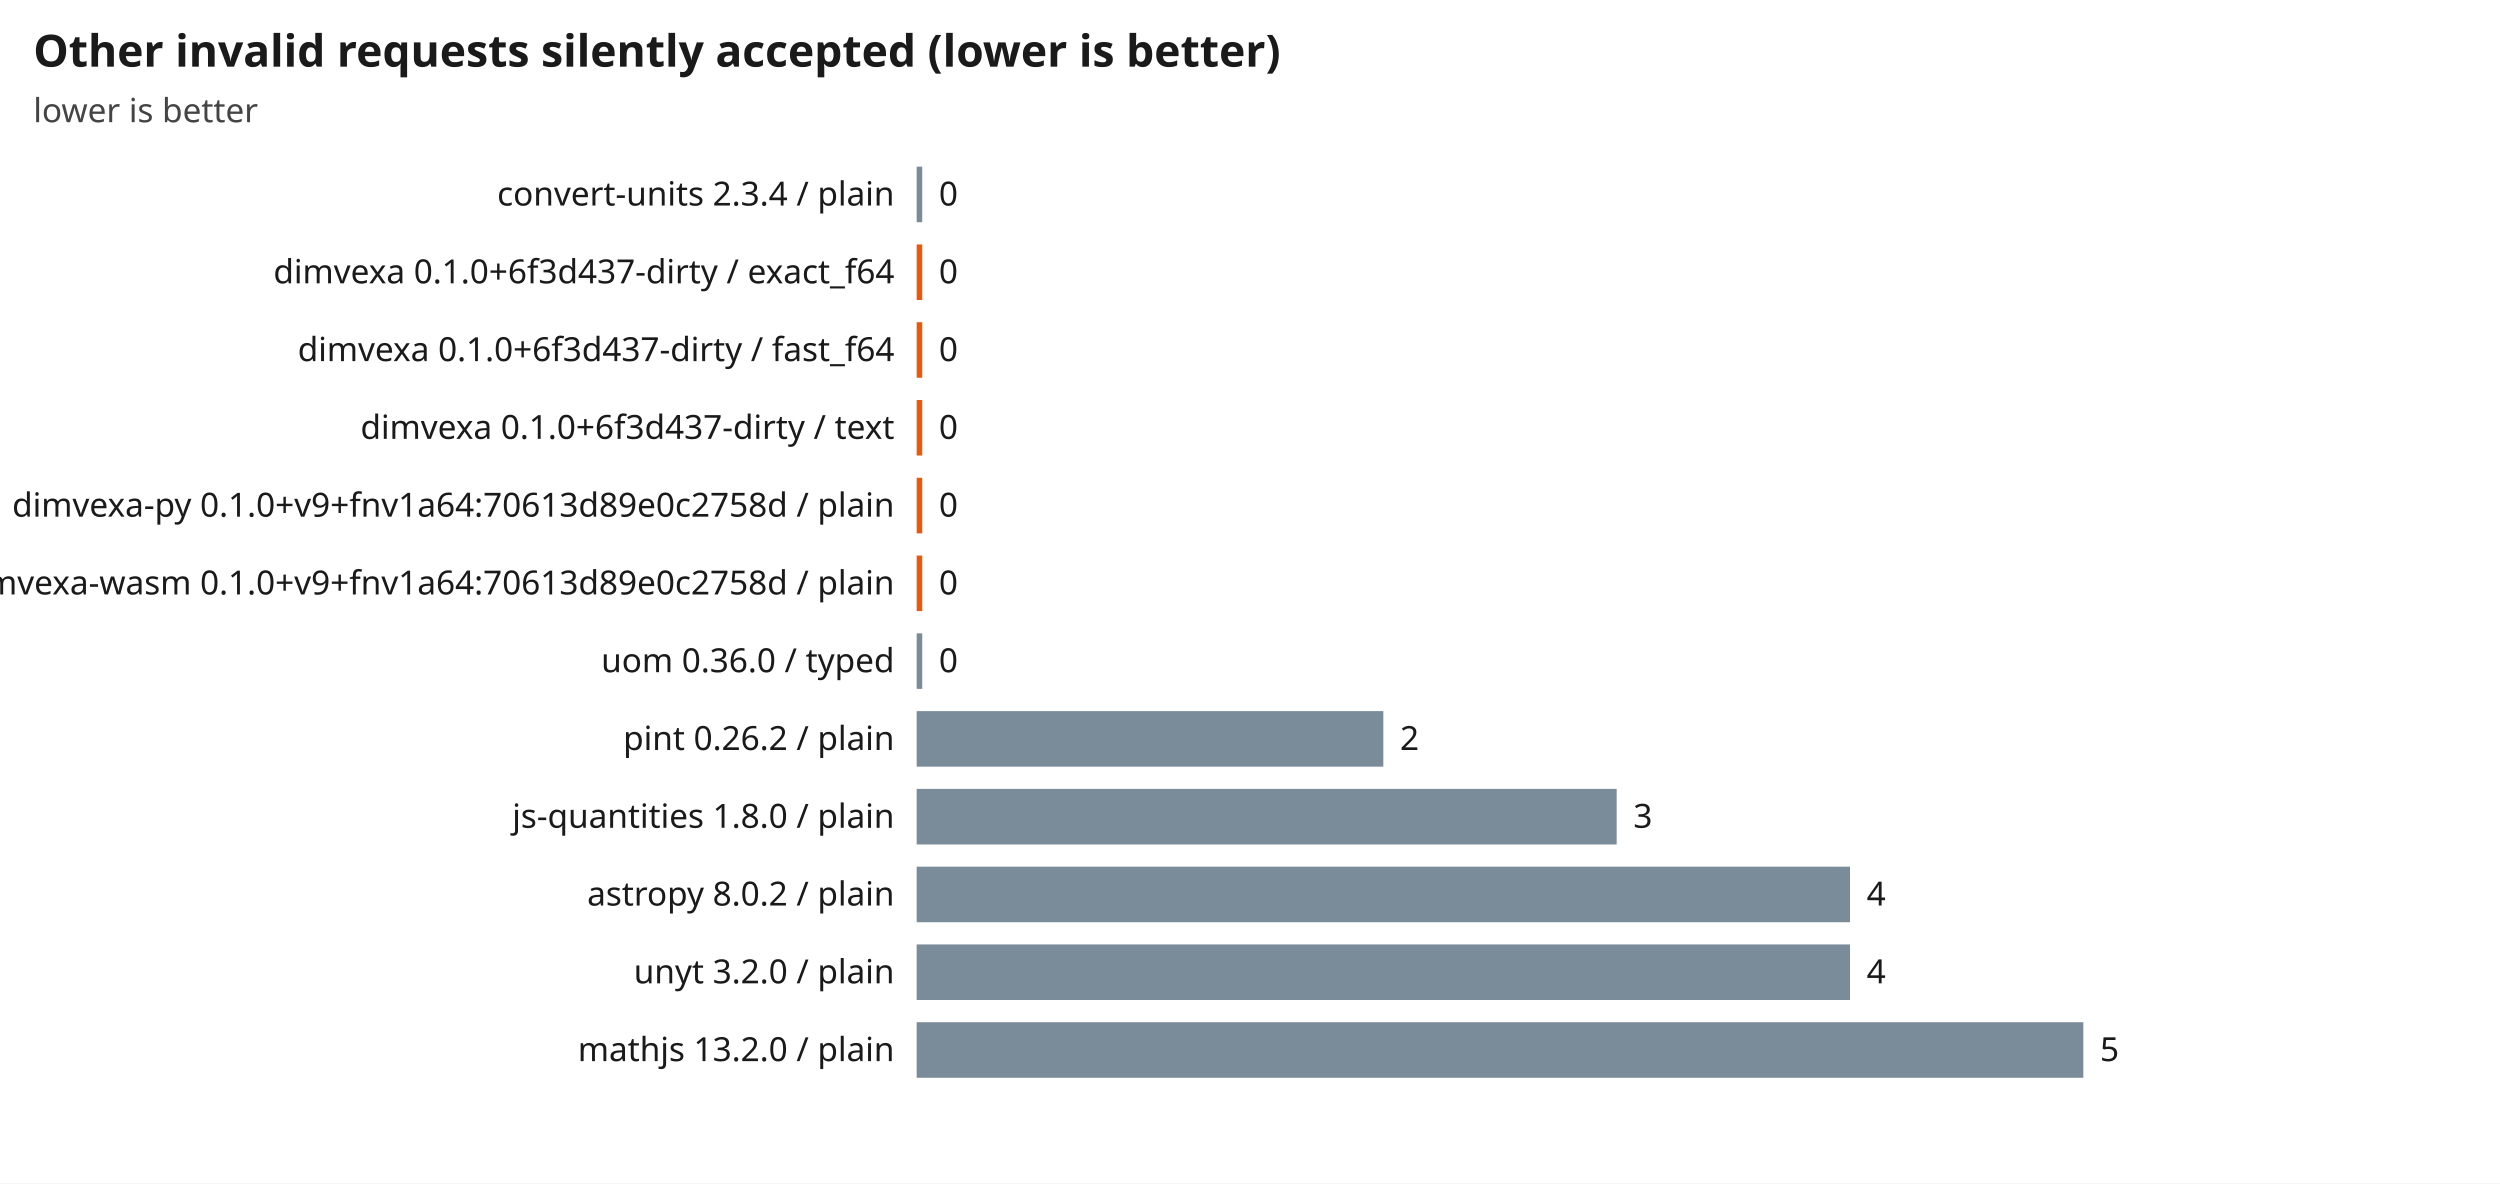
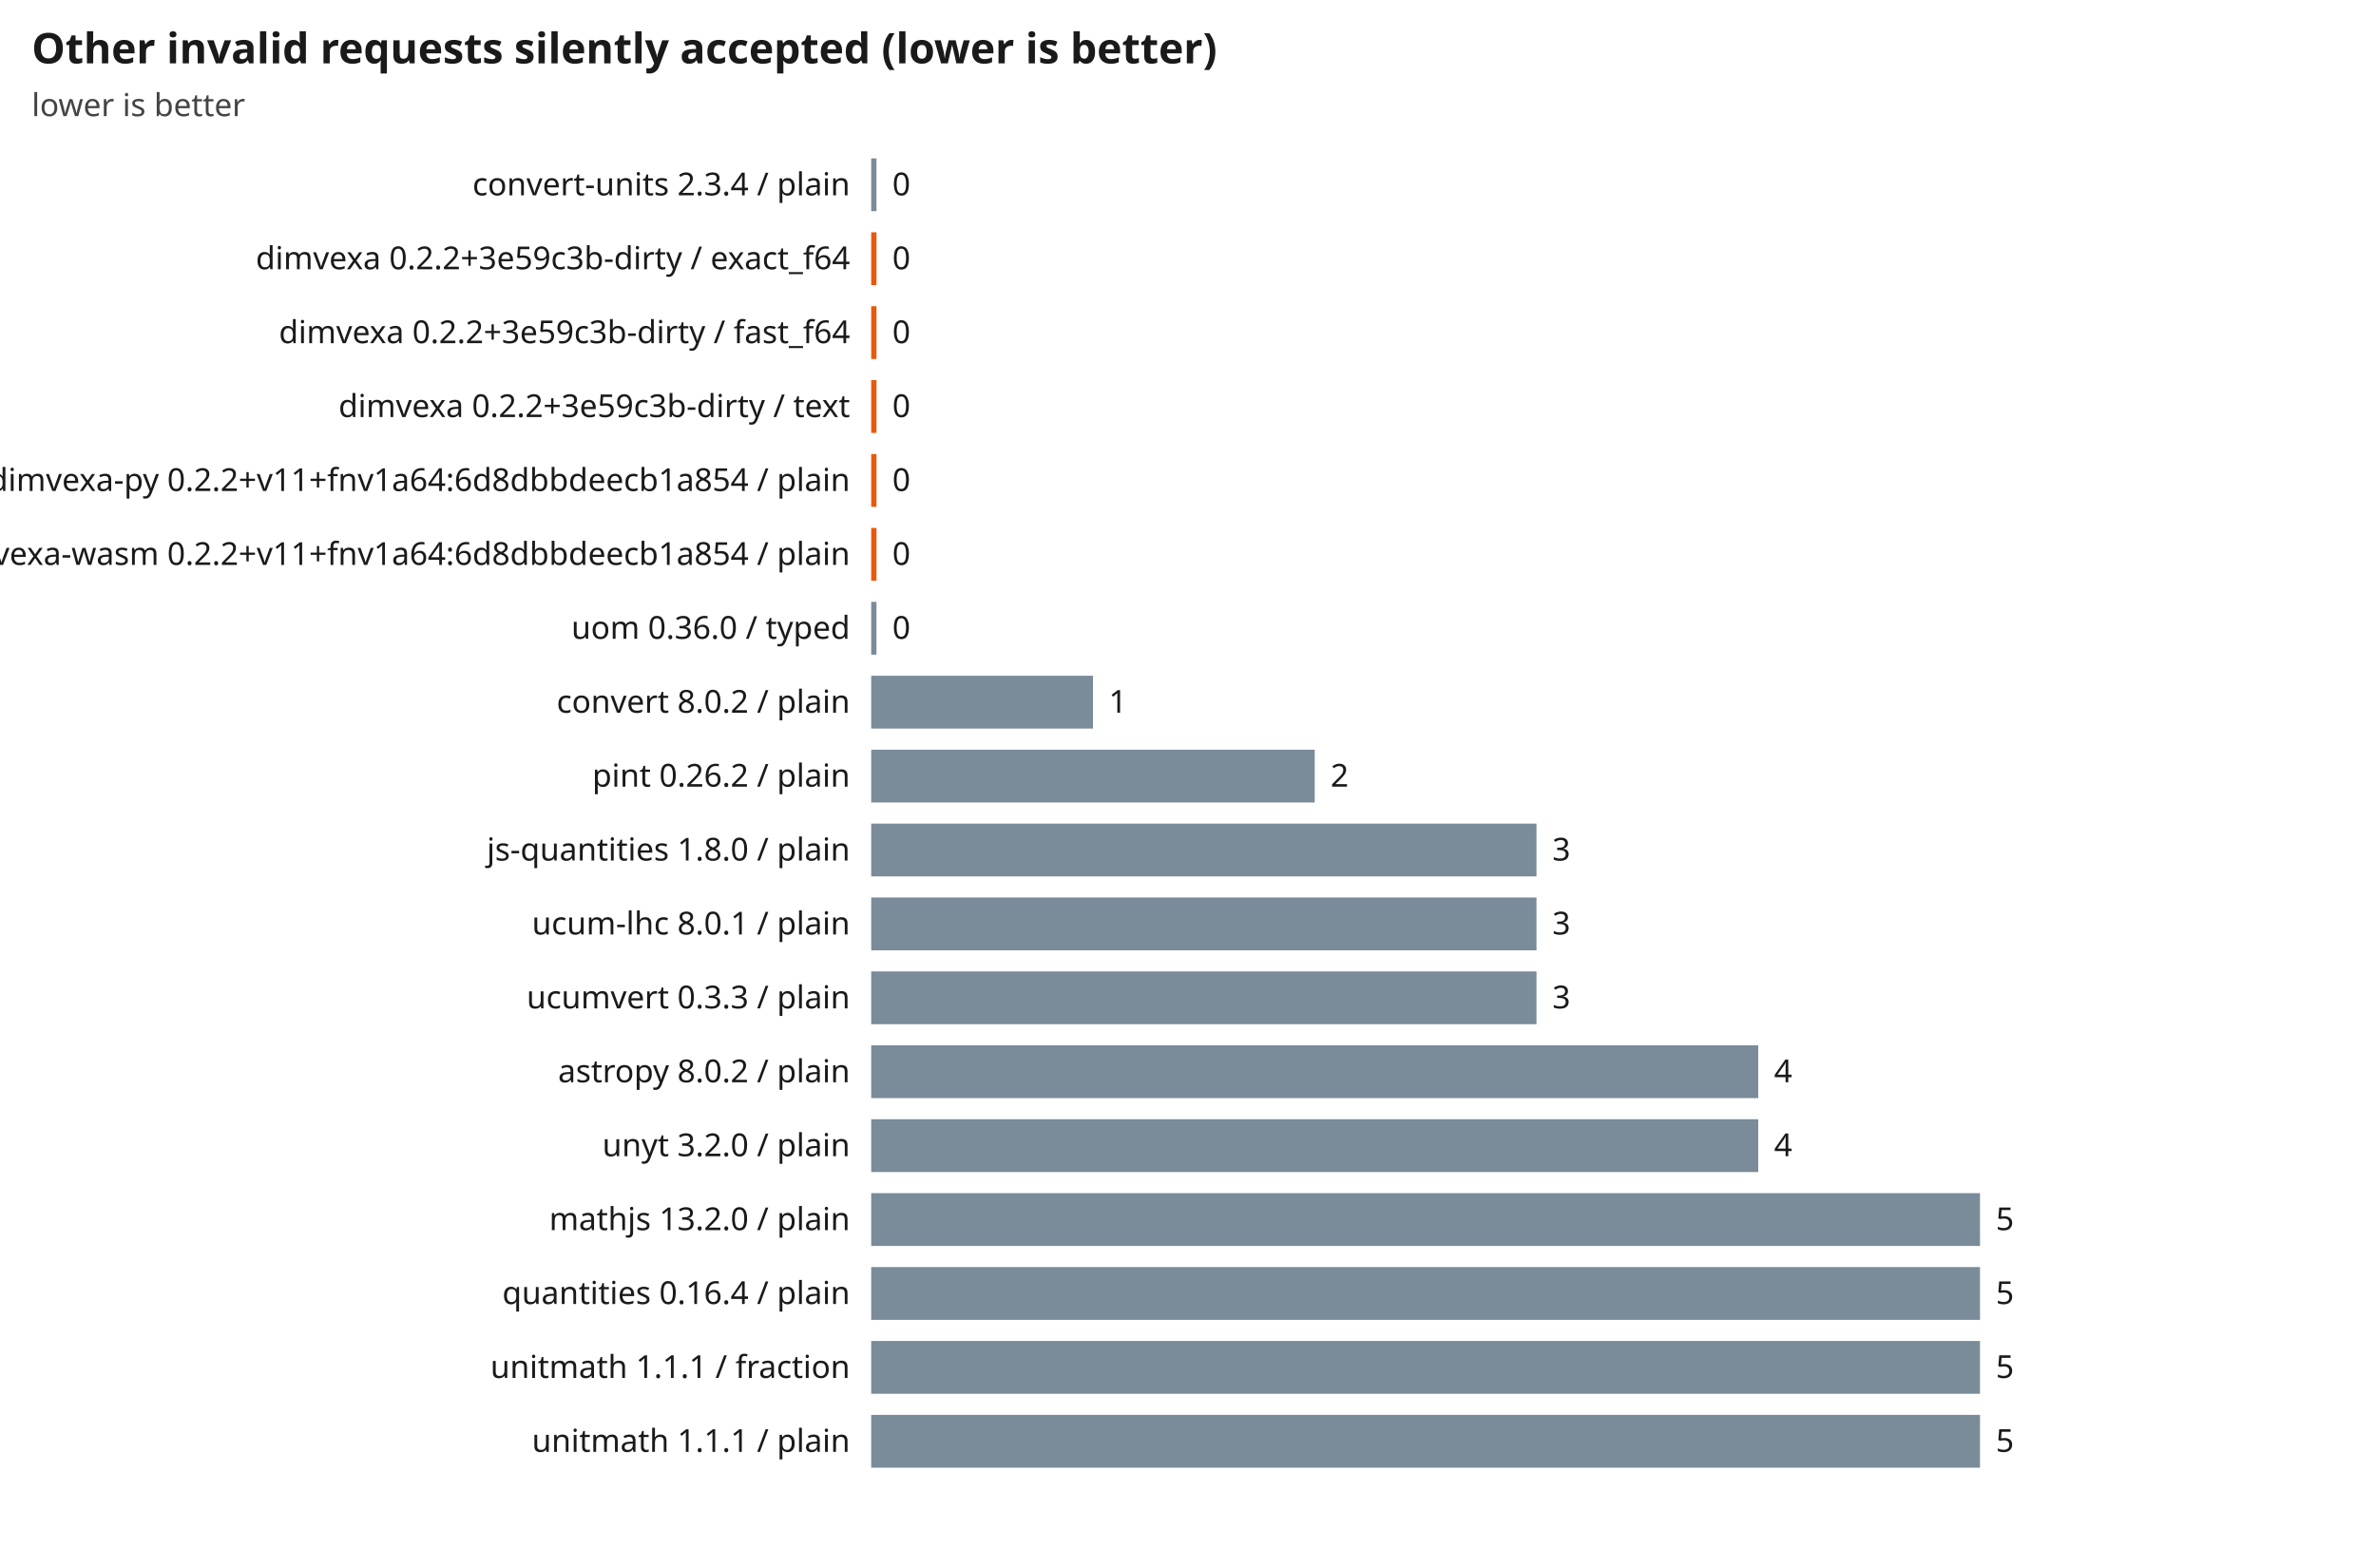
- <svg xmlns="http://www.w3.org/2000/svg" width="900" height="426" viewBox="0 0 900 426" role="img" aria-label="Other invalid requests silently accepted (lower is better)">
-   <rect width="900" height="426" fill="#ffffff" />
+ <svg xmlns="http://www.w3.org/2000/svg" width="900" height="594" viewBox="0 0 900 594" role="img" aria-label="Other invalid requests silently accepted (lower is better)">
+   <rect width="900" height="594" fill="#ffffff" />
  <text x="12" y="24" font-family="sans-serif" font-size="16" font-weight="bold" fill="#1a1a1a">Other invalid requests silently accepted (lower is better)</text>
  <text x="12" y="44" font-family="sans-serif" font-size="12" fill="#444444">lower is better</text>
  <text x="322" y="74" text-anchor="end" font-family="sans-serif" font-size="12" fill="#1a1a1a">convert-units 2.3.4 / plain</text>
  <rect x="330" y="60" width="2.0" height="20" fill="#7a8b99" />
  <text x="338.0" y="74" font-family="sans-serif" font-size="12" fill="#1a1a1a">0 </text>
-   <text x="322" y="102" text-anchor="end" font-family="sans-serif" font-size="12" fill="#1a1a1a">dimvexa 0.1.0+6f3d437-dirty / exact_f64</text>
+   <text x="322" y="102" text-anchor="end" font-family="sans-serif" font-size="12" fill="#1a1a1a">dimvexa 0.2.2+3e59c3b-dirty / exact_f64</text>
  <rect x="330" y="88" width="2.0" height="20" fill="#e8590c" />
  <text x="338.0" y="102" font-family="sans-serif" font-size="12" fill="#1a1a1a">0 </text>
-   <text x="322" y="130" text-anchor="end" font-family="sans-serif" font-size="12" fill="#1a1a1a">dimvexa 0.1.0+6f3d437-dirty / fast_f64</text>
+   <text x="322" y="130" text-anchor="end" font-family="sans-serif" font-size="12" fill="#1a1a1a">dimvexa 0.2.2+3e59c3b-dirty / fast_f64</text>
  <rect x="330" y="116" width="2.0" height="20" fill="#e8590c" />
  <text x="338.0" y="130" font-family="sans-serif" font-size="12" fill="#1a1a1a">0 </text>
-   <text x="322" y="158" text-anchor="end" font-family="sans-serif" font-size="12" fill="#1a1a1a">dimvexa 0.1.0+6f3d437-dirty / text</text>
+   <text x="322" y="158" text-anchor="end" font-family="sans-serif" font-size="12" fill="#1a1a1a">dimvexa 0.2.2+3e59c3b-dirty / text</text>
  <rect x="330" y="144" width="2.0" height="20" fill="#e8590c" />
  <text x="338.0" y="158" font-family="sans-serif" font-size="12" fill="#1a1a1a">0 </text>
-   <text x="322" y="186" text-anchor="end" font-family="sans-serif" font-size="12" fill="#1a1a1a">dimvexa-py 0.1.0+v9+fnv1a64:70613d89e0c2758d / plain</text>
+   <text x="322" y="186" text-anchor="end" font-family="sans-serif" font-size="12" fill="#1a1a1a">dimvexa-py 0.2.2+v11+fnv1a64:6d8dbbdeecb1a854 / plain</text>
  <rect x="330" y="172" width="2.0" height="20" fill="#e8590c" />
  <text x="338.0" y="186" font-family="sans-serif" font-size="12" fill="#1a1a1a">0 </text>
-   <text x="322" y="214" text-anchor="end" font-family="sans-serif" font-size="12" fill="#1a1a1a">dimvexa-wasm 0.1.0+v9+fnv1a64:70613d89e0c2758d / plain</text>
+   <text x="322" y="214" text-anchor="end" font-family="sans-serif" font-size="12" fill="#1a1a1a">dimvexa-wasm 0.2.2+v11+fnv1a64:6d8dbbdeecb1a854 / plain</text>
  <rect x="330" y="200" width="2.0" height="20" fill="#e8590c" />
  <text x="338.0" y="214" font-family="sans-serif" font-size="12" fill="#1a1a1a">0 </text>
  <text x="322" y="242" text-anchor="end" font-family="sans-serif" font-size="12" fill="#1a1a1a">uom 0.36.0 / typed</text>
  <rect x="330" y="228" width="2.0" height="20" fill="#7a8b99" />
  <text x="338.0" y="242" font-family="sans-serif" font-size="12" fill="#1a1a1a">0 </text>
-   <text x="322" y="270" text-anchor="end" font-family="sans-serif" font-size="12" fill="#1a1a1a">pint 0.26.2 / plain</text>
-   <rect x="330" y="256" width="168.0" height="20" fill="#7a8b99" />
-   <text x="504.0" y="270" font-family="sans-serif" font-size="12" fill="#1a1a1a">2 </text>
-   <text x="322" y="298" text-anchor="end" font-family="sans-serif" font-size="12" fill="#1a1a1a">js-quantities 1.8.0 / plain</text>
-   <rect x="330" y="284" width="252.0" height="20" fill="#7a8b99" />
-   <text x="588.0" y="298" font-family="sans-serif" font-size="12" fill="#1a1a1a">3 </text>
-   <text x="322" y="326" text-anchor="end" font-family="sans-serif" font-size="12" fill="#1a1a1a">astropy 8.0.2 / plain</text>
-   <rect x="330" y="312" width="336.0" height="20" fill="#7a8b99" />
-   <text x="672.0" y="326" font-family="sans-serif" font-size="12" fill="#1a1a1a">4 </text>
-   <text x="322" y="354" text-anchor="end" font-family="sans-serif" font-size="12" fill="#1a1a1a">unyt 3.2.0 / plain</text>
-   <rect x="330" y="340" width="336.0" height="20" fill="#7a8b99" />
-   <text x="672.0" y="354" font-family="sans-serif" font-size="12" fill="#1a1a1a">4 </text>
-   <text x="322" y="382" text-anchor="end" font-family="sans-serif" font-size="12" fill="#1a1a1a">mathjs 13.2.0 / plain</text>
-   <rect x="330" y="368" width="420.0" height="20" fill="#7a8b99" />
-   <text x="756.0" y="382" font-family="sans-serif" font-size="12" fill="#1a1a1a">5 </text>
+   <text x="322" y="270" text-anchor="end" font-family="sans-serif" font-size="12" fill="#1a1a1a">convert 8.0.2 / plain</text>
+   <rect x="330" y="256" width="84.0" height="20" fill="#7a8b99" />
+   <text x="420.0" y="270" font-family="sans-serif" font-size="12" fill="#1a1a1a">1 </text>
+   <text x="322" y="298" text-anchor="end" font-family="sans-serif" font-size="12" fill="#1a1a1a">pint 0.26.2 / plain</text>
+   <rect x="330" y="284" width="168.0" height="20" fill="#7a8b99" />
+   <text x="504.0" y="298" font-family="sans-serif" font-size="12" fill="#1a1a1a">2 </text>
+   <text x="322" y="326" text-anchor="end" font-family="sans-serif" font-size="12" fill="#1a1a1a">js-quantities 1.8.0 / plain</text>
+   <rect x="330" y="312" width="252.0" height="20" fill="#7a8b99" />
+   <text x="588.0" y="326" font-family="sans-serif" font-size="12" fill="#1a1a1a">3 </text>
+   <text x="322" y="354" text-anchor="end" font-family="sans-serif" font-size="12" fill="#1a1a1a">ucum-lhc 8.0.1 / plain</text>
+   <rect x="330" y="340" width="252.0" height="20" fill="#7a8b99" />
+   <text x="588.0" y="354" font-family="sans-serif" font-size="12" fill="#1a1a1a">3 </text>
+   <text x="322" y="382" text-anchor="end" font-family="sans-serif" font-size="12" fill="#1a1a1a">ucumvert 0.3.3 / plain</text>
+   <rect x="330" y="368" width="252.0" height="20" fill="#7a8b99" />
+   <text x="588.0" y="382" font-family="sans-serif" font-size="12" fill="#1a1a1a">3 </text>
+   <text x="322" y="410" text-anchor="end" font-family="sans-serif" font-size="12" fill="#1a1a1a">astropy 8.0.2 / plain</text>
+   <rect x="330" y="396" width="336.0" height="20" fill="#7a8b99" />
+   <text x="672.0" y="410" font-family="sans-serif" font-size="12" fill="#1a1a1a">4 </text>
+   <text x="322" y="438" text-anchor="end" font-family="sans-serif" font-size="12" fill="#1a1a1a">unyt 3.2.0 / plain</text>
+   <rect x="330" y="424" width="336.0" height="20" fill="#7a8b99" />
+   <text x="672.0" y="438" font-family="sans-serif" font-size="12" fill="#1a1a1a">4 </text>
+   <text x="322" y="466" text-anchor="end" font-family="sans-serif" font-size="12" fill="#1a1a1a">mathjs 13.2.0 / plain</text>
+   <rect x="330" y="452" width="420.0" height="20" fill="#7a8b99" />
+   <text x="756.0" y="466" font-family="sans-serif" font-size="12" fill="#1a1a1a">5 </text>
+   <text x="322" y="494" text-anchor="end" font-family="sans-serif" font-size="12" fill="#1a1a1a">quantities 0.16.4 / plain</text>
+   <rect x="330" y="480" width="420.0" height="20" fill="#7a8b99" />
+   <text x="756.0" y="494" font-family="sans-serif" font-size="12" fill="#1a1a1a">5 </text>
+   <text x="322" y="522" text-anchor="end" font-family="sans-serif" font-size="12" fill="#1a1a1a">unitmath 1.1.1 / fraction</text>
+   <rect x="330" y="508" width="420.0" height="20" fill="#7a8b99" />
+   <text x="756.0" y="522" font-family="sans-serif" font-size="12" fill="#1a1a1a">5 </text>
+   <text x="322" y="550" text-anchor="end" font-family="sans-serif" font-size="12" fill="#1a1a1a">unitmath 1.1.1 / plain</text>
+   <rect x="330" y="536" width="420.0" height="20" fill="#7a8b99" />
+   <text x="756.0" y="550" font-family="sans-serif" font-size="12" fill="#1a1a1a">5 </text>
</svg>
